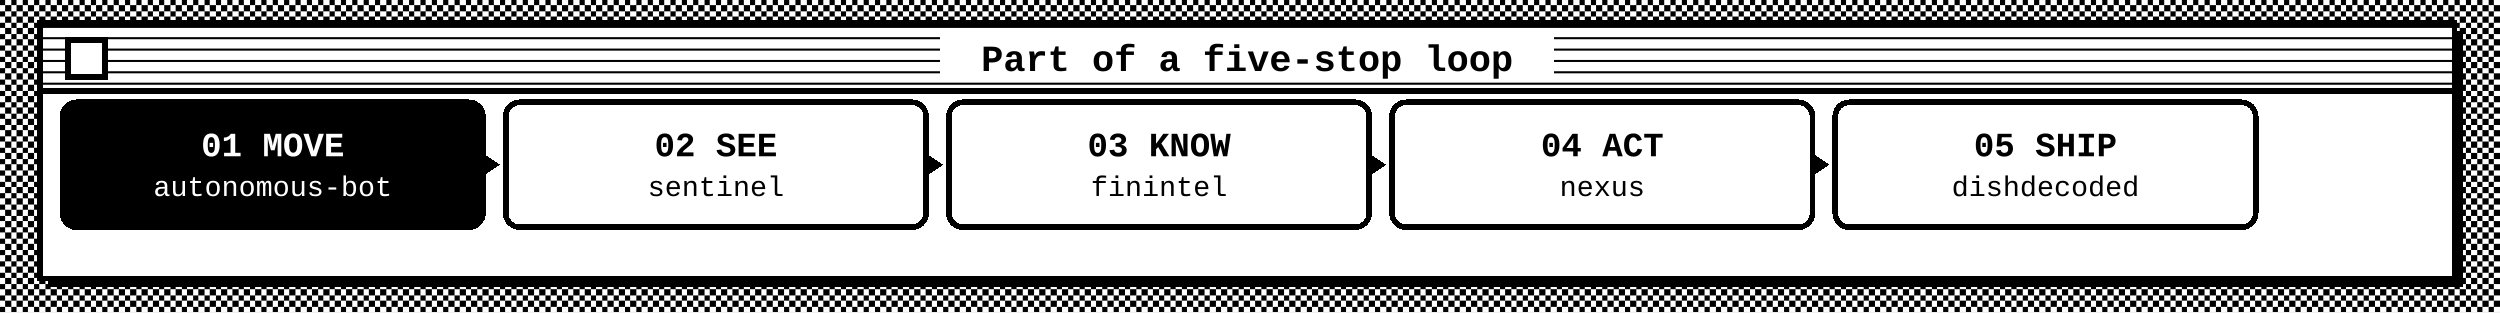
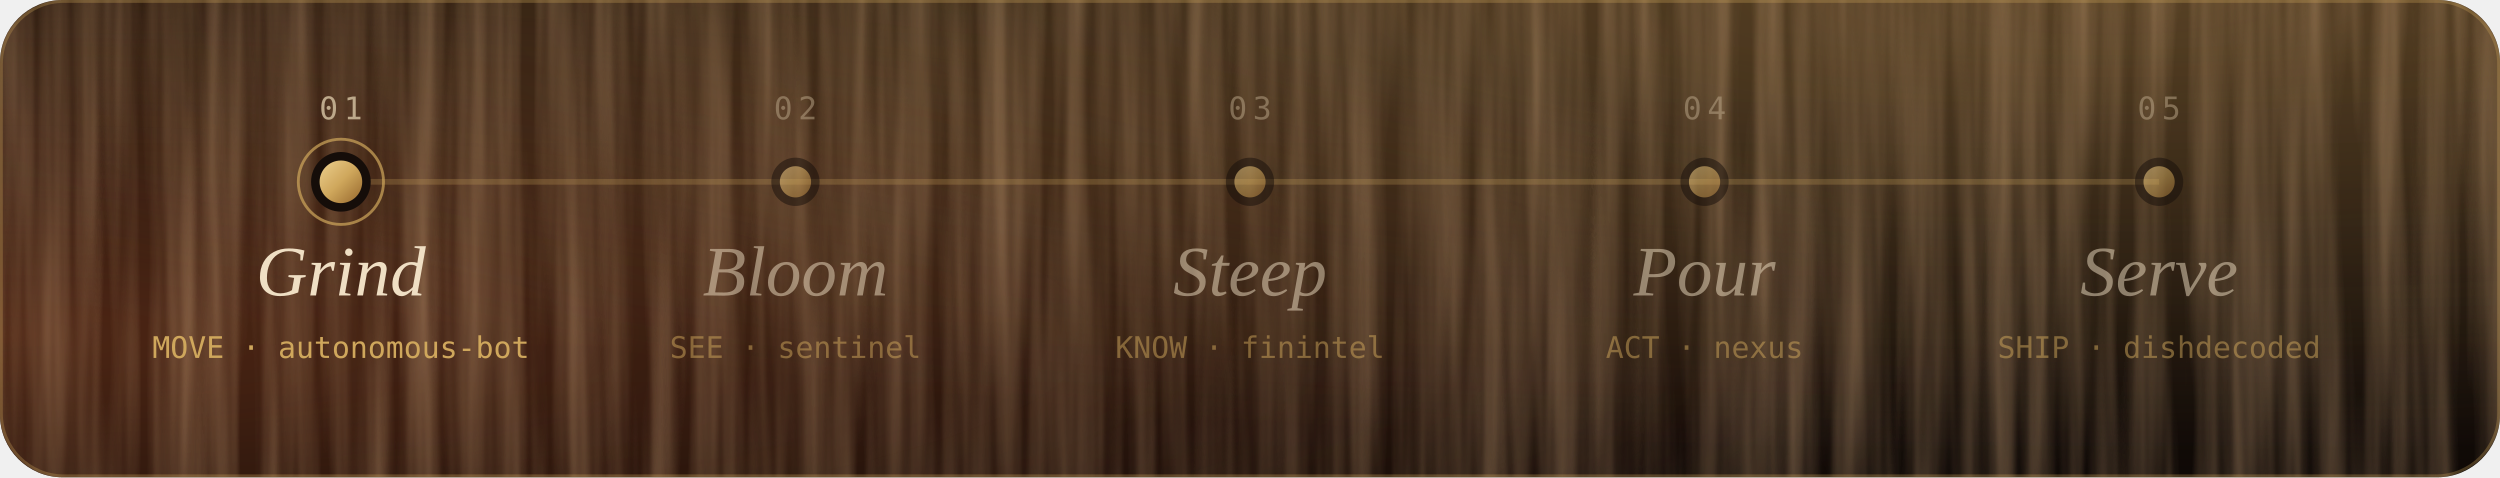
- <svg xmlns="http://www.w3.org/2000/svg" viewBox="0 0 880 110" width="100%" role="img" aria-label="autonomous-bot is one stop in a loop: move, see, know, act, ship" shape-rendering="crispEdges" font-family="Geneva, Monaco, 'Courier New', Courier, monospace">
+ <svg xmlns="http://www.w3.org/2000/svg" viewBox="0 0 880 168" width="100%" role="img" aria-label="autonomous-bot is one pour in a five-stage loop: move, see, know, act, ship">
  <defs>
-     <pattern id="dither" width="4" height="4" patternUnits="userSpaceOnUse">
-       <rect width="4" height="4" fill="#fff" />
-       <rect width="2" height="2" fill="#000" />
-       <rect x="2" y="2" width="2" height="2" fill="#000" />
-     </pattern>
-     <pattern id="light" width="4" height="4" patternUnits="userSpaceOnUse">
-       <rect width="4" height="4" fill="#fff" />
-       <rect width="1" height="1" fill="#000" />
-       <rect x="2" y="2" width="1" height="1" fill="#000" />
-     </pattern>
-     <pattern id="stripes" width="4" height="4" patternUnits="userSpaceOnUse">
-       <rect width="4" height="4" fill="#fff" />
-       <rect y="1" width="4" height="1" fill="#000" />
-     </pattern>
-     <pattern id="gray" width="2" height="2" patternUnits="userSpaceOnUse">
-       <rect width="2" height="2" fill="#fff" />
-       <rect width="1" height="1" fill="#000" />
-     </pattern>
+     <linearGradient id="wall" x1="0" y1="0" x2="0" y2="1">
+       <stop offset="0" stop-color="#24150c" />
+       <stop offset=".6" stop-color="#170e09" />
+       <stop offset="1" stop-color="#0f0906" />
+     </linearGradient>
+     <radialGradient id="lamp" cx=".84" cy="0" r=".95">
+       <stop offset="0" stop-color="#cfa75c" stop-opacity=".30" />
+       <stop offset="1" stop-color="#cfa75c" stop-opacity="0" />
+     </radialGradient>
+     <radialGradient id="ember" cx="0" cy=".7" r=".8">
+       <stop offset="0" stop-color="#7a3a1e" stop-opacity=".55" />
+       <stop offset="1" stop-color="#7a3a1e" stop-opacity="0" />
+     </radialGradient>
+     <linearGradient id="glass" x1="0" y1="0" x2="1" y2="1">
+       <stop offset="0" stop-color="#efdfc4" stop-opacity=".13" />
+       <stop offset="1" stop-color="#efdfc4" stop-opacity=".03" />
+     </linearGradient>
+     <linearGradient id="green" x1="0" y1="0" x2="1" y2="1">
+       <stop offset="0" stop-color="#1d4435" stop-opacity=".85" />
+       <stop offset="1" stop-color="#efdfc4" stop-opacity=".04" />
+     </linearGradient>
+     <linearGradient id="brass" x1="0" y1="0" x2="1" y2="1">
+       <stop offset="0" stop-color="#f3d898" />
+       <stop offset=".5" stop-color="#cfa75c" />
+       <stop offset="1" stop-color="#8a5a22" />
+     </linearGradient>
+     <linearGradient id="neo" x1="0" y1="0" x2="1" y2="1">
+       <stop offset="0" stop-color="#3a2411" />
+       <stop offset="1" stop-color="#22140b" />
+     </linearGradient>
+     <linearGradient id="fade" x1="0" y1="0" x2="1" y2="0">
+       <stop offset="0" stop-color="#cfa75c" stop-opacity=".75" />
+       <stop offset="1" stop-color="#cfa75c" stop-opacity="0" />
+     </linearGradient>
+     <filter id="grain" x="0" y="0" width="100%" height="100%">
+       <feTurbulence type="fractalNoise" baseFrequency=".11 .005" numOctaves="3" seed="7" />
+       <feColorMatrix values="0 0 0 0 .62  0 0 0 0 .38  0 0 0 0 .2  1.4 0 0 0 -.42" />
+     </filter>
+     <filter id="blur" x="-60%" y="-60%" width="220%" height="220%">
+       <feGaussianBlur stdDeviation="36" />
+     </filter>
+     <filter id="lift" x="-20%" y="-40%" width="140%" height="190%">
+       <feDropShadow dx="3" dy="4" stdDeviation="4" flood-color="#000" flood-opacity=".6" />
+       <feDropShadow dx="-2" dy="-2" stdDeviation="2.5" flood-color="#96623a" flood-opacity=".26" />
+     </filter>
+     <clipPath id="clip">
+       <rect width="880" height="168" rx="22" />
+     </clipPath>
  </defs>
-   <rect width="880" height="110" fill="url(#dither)" />
-   <rect x="17" y="11" width="850" height="90" fill="#000" />
-   <rect x="14" y="8" width="850" height="90" fill="#fff" stroke="#000" stroke-width="2" />
-   <rect x="15" y="9" width="848" height="22" fill="url(#stripes)" />
-   <line x1="14" y1="32" x2="864" y2="32" stroke="#000" stroke-width="2" />
-   <rect x="24" y="14" width="13" height="13" fill="#fff" stroke="#000" stroke-width="2" />
-   <rect x="331.0" y="11" width="216" height="18" fill="#fff" />
-   <text x="439.0" y="25" font-size="13" font-weight="bold" text-anchor="middle" fill="#000">Part of a five-stop loop</text>
-   <rect x="22.0" y="36" width="148.0" height="44" rx="5" fill="#000" stroke="#000" stroke-width="2" />
-   <text x="96.0" y="55.0" font-size="12" font-weight="bold" text-anchor="middle" fill="#fff">01 MOVE</text>
-   <text x="96.0" y="69.0" font-size="10" text-anchor="middle" fill="#fff">autonomous-bot</text>
-   <path d="M170.0 54.0 l6 4 l-6 4z" fill="#000" />
-   <rect x="178.0" y="36" width="148.0" height="44" rx="5" fill="#fff" stroke="#000" stroke-width="2" />
-   <text x="252.0" y="55.0" font-size="12" font-weight="bold" text-anchor="middle" fill="#000">02 SEE</text>
-   <text x="252.0" y="69.0" font-size="10" text-anchor="middle" fill="#000">sentinel</text>
-   <path d="M326.0 54.0 l6 4 l-6 4z" fill="#000" />
-   <rect x="334.0" y="36" width="148.0" height="44" rx="5" fill="#fff" stroke="#000" stroke-width="2" />
-   <text x="408.0" y="55.0" font-size="12" font-weight="bold" text-anchor="middle" fill="#000">03 KNOW</text>
-   <text x="408.0" y="69.0" font-size="10" text-anchor="middle" fill="#000">finintel</text>
-   <path d="M482.0 54.0 l6 4 l-6 4z" fill="#000" />
-   <rect x="490.0" y="36" width="148.0" height="44" rx="5" fill="#fff" stroke="#000" stroke-width="2" />
-   <text x="564.0" y="55.0" font-size="12" font-weight="bold" text-anchor="middle" fill="#000">04 ACT</text>
-   <text x="564.0" y="69.0" font-size="10" text-anchor="middle" fill="#000">nexus</text>
-   <path d="M638.0 54.0 l6 4 l-6 4z" fill="#000" />
-   <rect x="646.0" y="36" width="148.0" height="44" rx="5" fill="#fff" stroke="#000" stroke-width="2" />
-   <text x="720.0" y="55.0" font-size="12" font-weight="bold" text-anchor="middle" fill="#000">05 SHIP</text>
-   <text x="720.0" y="69.0" font-size="10" text-anchor="middle" fill="#000">dishdecoded</text>
+   <g clip-path="url(#clip)">
+     <rect width="880" height="168" fill="url(#wall)" />
+     <rect width="880" height="168" fill="url(#ember)" />
+     <rect width="880" height="168" fill="url(#lamp)" />
+     <rect width="880" height="168" filter="url(#grain)" opacity=".5" />
+   </g>
+   <rect x=".5" y=".5" width="879" height="167" rx="22" fill="none" stroke="#cfa75c" stroke-opacity=".3" />
+   <path d="M120.0 64H760.0" stroke="#cfa75c" stroke-opacity=".25" stroke-width="2" />
+   <path d="M120.0 64H760.0" stroke="url(#brass)" stroke-width="2.5" stroke-linecap="round" stroke-dasharray="60 640.0">
+     <animate attributeName="stroke-dashoffset" values="60;-640.0" dur="5s" repeatCount="indefinite" />
+   </path>
+   <circle cx="120.0" cy="64" r="15" fill="none" stroke="#cfa75c" stroke-opacity=".7">
+     <animate attributeName="r" values="12;19;12" dur="2.6s" repeatCount="indefinite" />
+     <animate attributeName="stroke-opacity" values=".8;0;.8" dur="2.6s" repeatCount="indefinite" />
+   </circle>
+   <circle cx="120.0" cy="64" r="9" fill="url(#brass)" stroke="#150d09" stroke-width="3" opacity="1" />
+   <text x="120.0" y="42" font-family="'SF Mono',Menlo,Consolas,'DejaVu Sans Mono',monospace" font-size="11" fill="#bda98b" text-anchor="middle" letter-spacing="2" opacity="1">01</text>
+   <text x="120.0" y="104" font-family="'Bodoni 72','Bodoni MT',Didot,'Playfair Display',Georgia,'Times New Roman',serif" font-size="25" fill="#efdfc4" font-style="italic" text-anchor="middle" opacity="1">Grind</text>
+   <text x="120.0" y="126" font-family="'SF Mono',Menlo,Consolas,'DejaVu Sans Mono',monospace" font-size="10.5" fill="#cfa75c" text-anchor="middle" opacity="1">MOVE · autonomous-bot</text>
+   <circle cx="280.0" cy="64" r="7" fill="url(#brass)" stroke="#150d09" stroke-width="3" opacity=".5" />
+   <text x="280.0" y="42" font-family="'SF Mono',Menlo,Consolas,'DejaVu Sans Mono',monospace" font-size="11" fill="#bda98b" text-anchor="middle" letter-spacing="2" opacity=".5">02</text>
+   <text x="280.0" y="104" font-family="'Bodoni 72','Bodoni MT',Didot,'Playfair Display',Georgia,'Times New Roman',serif" font-size="25" fill="#efdfc4" font-style="italic" text-anchor="middle" opacity=".5">Bloom</text>
+   <text x="280.0" y="126" font-family="'SF Mono',Menlo,Consolas,'DejaVu Sans Mono',monospace" font-size="10.5" fill="#cfa75c" text-anchor="middle" opacity=".5">SEE · sentinel</text>
+   <circle cx="440.0" cy="64" r="7" fill="url(#brass)" stroke="#150d09" stroke-width="3" opacity=".5" />
+   <text x="440.0" y="42" font-family="'SF Mono',Menlo,Consolas,'DejaVu Sans Mono',monospace" font-size="11" fill="#bda98b" text-anchor="middle" letter-spacing="2" opacity=".5">03</text>
+   <text x="440.0" y="104" font-family="'Bodoni 72','Bodoni MT',Didot,'Playfair Display',Georgia,'Times New Roman',serif" font-size="25" fill="#efdfc4" font-style="italic" text-anchor="middle" opacity=".5">Steep</text>
+   <text x="440.0" y="126" font-family="'SF Mono',Menlo,Consolas,'DejaVu Sans Mono',monospace" font-size="10.5" fill="#cfa75c" text-anchor="middle" opacity=".5">KNOW · finintel</text>
+   <circle cx="600.0" cy="64" r="7" fill="url(#brass)" stroke="#150d09" stroke-width="3" opacity=".5" />
+   <text x="600.0" y="42" font-family="'SF Mono',Menlo,Consolas,'DejaVu Sans Mono',monospace" font-size="11" fill="#bda98b" text-anchor="middle" letter-spacing="2" opacity=".5">04</text>
+   <text x="600.0" y="104" font-family="'Bodoni 72','Bodoni MT',Didot,'Playfair Display',Georgia,'Times New Roman',serif" font-size="25" fill="#efdfc4" font-style="italic" text-anchor="middle" opacity=".5">Pour</text>
+   <text x="600.0" y="126" font-family="'SF Mono',Menlo,Consolas,'DejaVu Sans Mono',monospace" font-size="10.5" fill="#cfa75c" text-anchor="middle" opacity=".5">ACT · nexus</text>
+   <circle cx="760.0" cy="64" r="7" fill="url(#brass)" stroke="#150d09" stroke-width="3" opacity=".5" />
+   <text x="760.0" y="42" font-family="'SF Mono',Menlo,Consolas,'DejaVu Sans Mono',monospace" font-size="11" fill="#bda98b" text-anchor="middle" letter-spacing="2" opacity=".5">05</text>
+   <text x="760.0" y="104" font-family="'Bodoni 72','Bodoni MT',Didot,'Playfair Display',Georgia,'Times New Roman',serif" font-size="25" fill="#efdfc4" font-style="italic" text-anchor="middle" opacity=".5">Serve</text>
+   <text x="760.0" y="126" font-family="'SF Mono',Menlo,Consolas,'DejaVu Sans Mono',monospace" font-size="10.5" fill="#cfa75c" text-anchor="middle" opacity=".5">SHIP · dishdecoded</text>
</svg>
